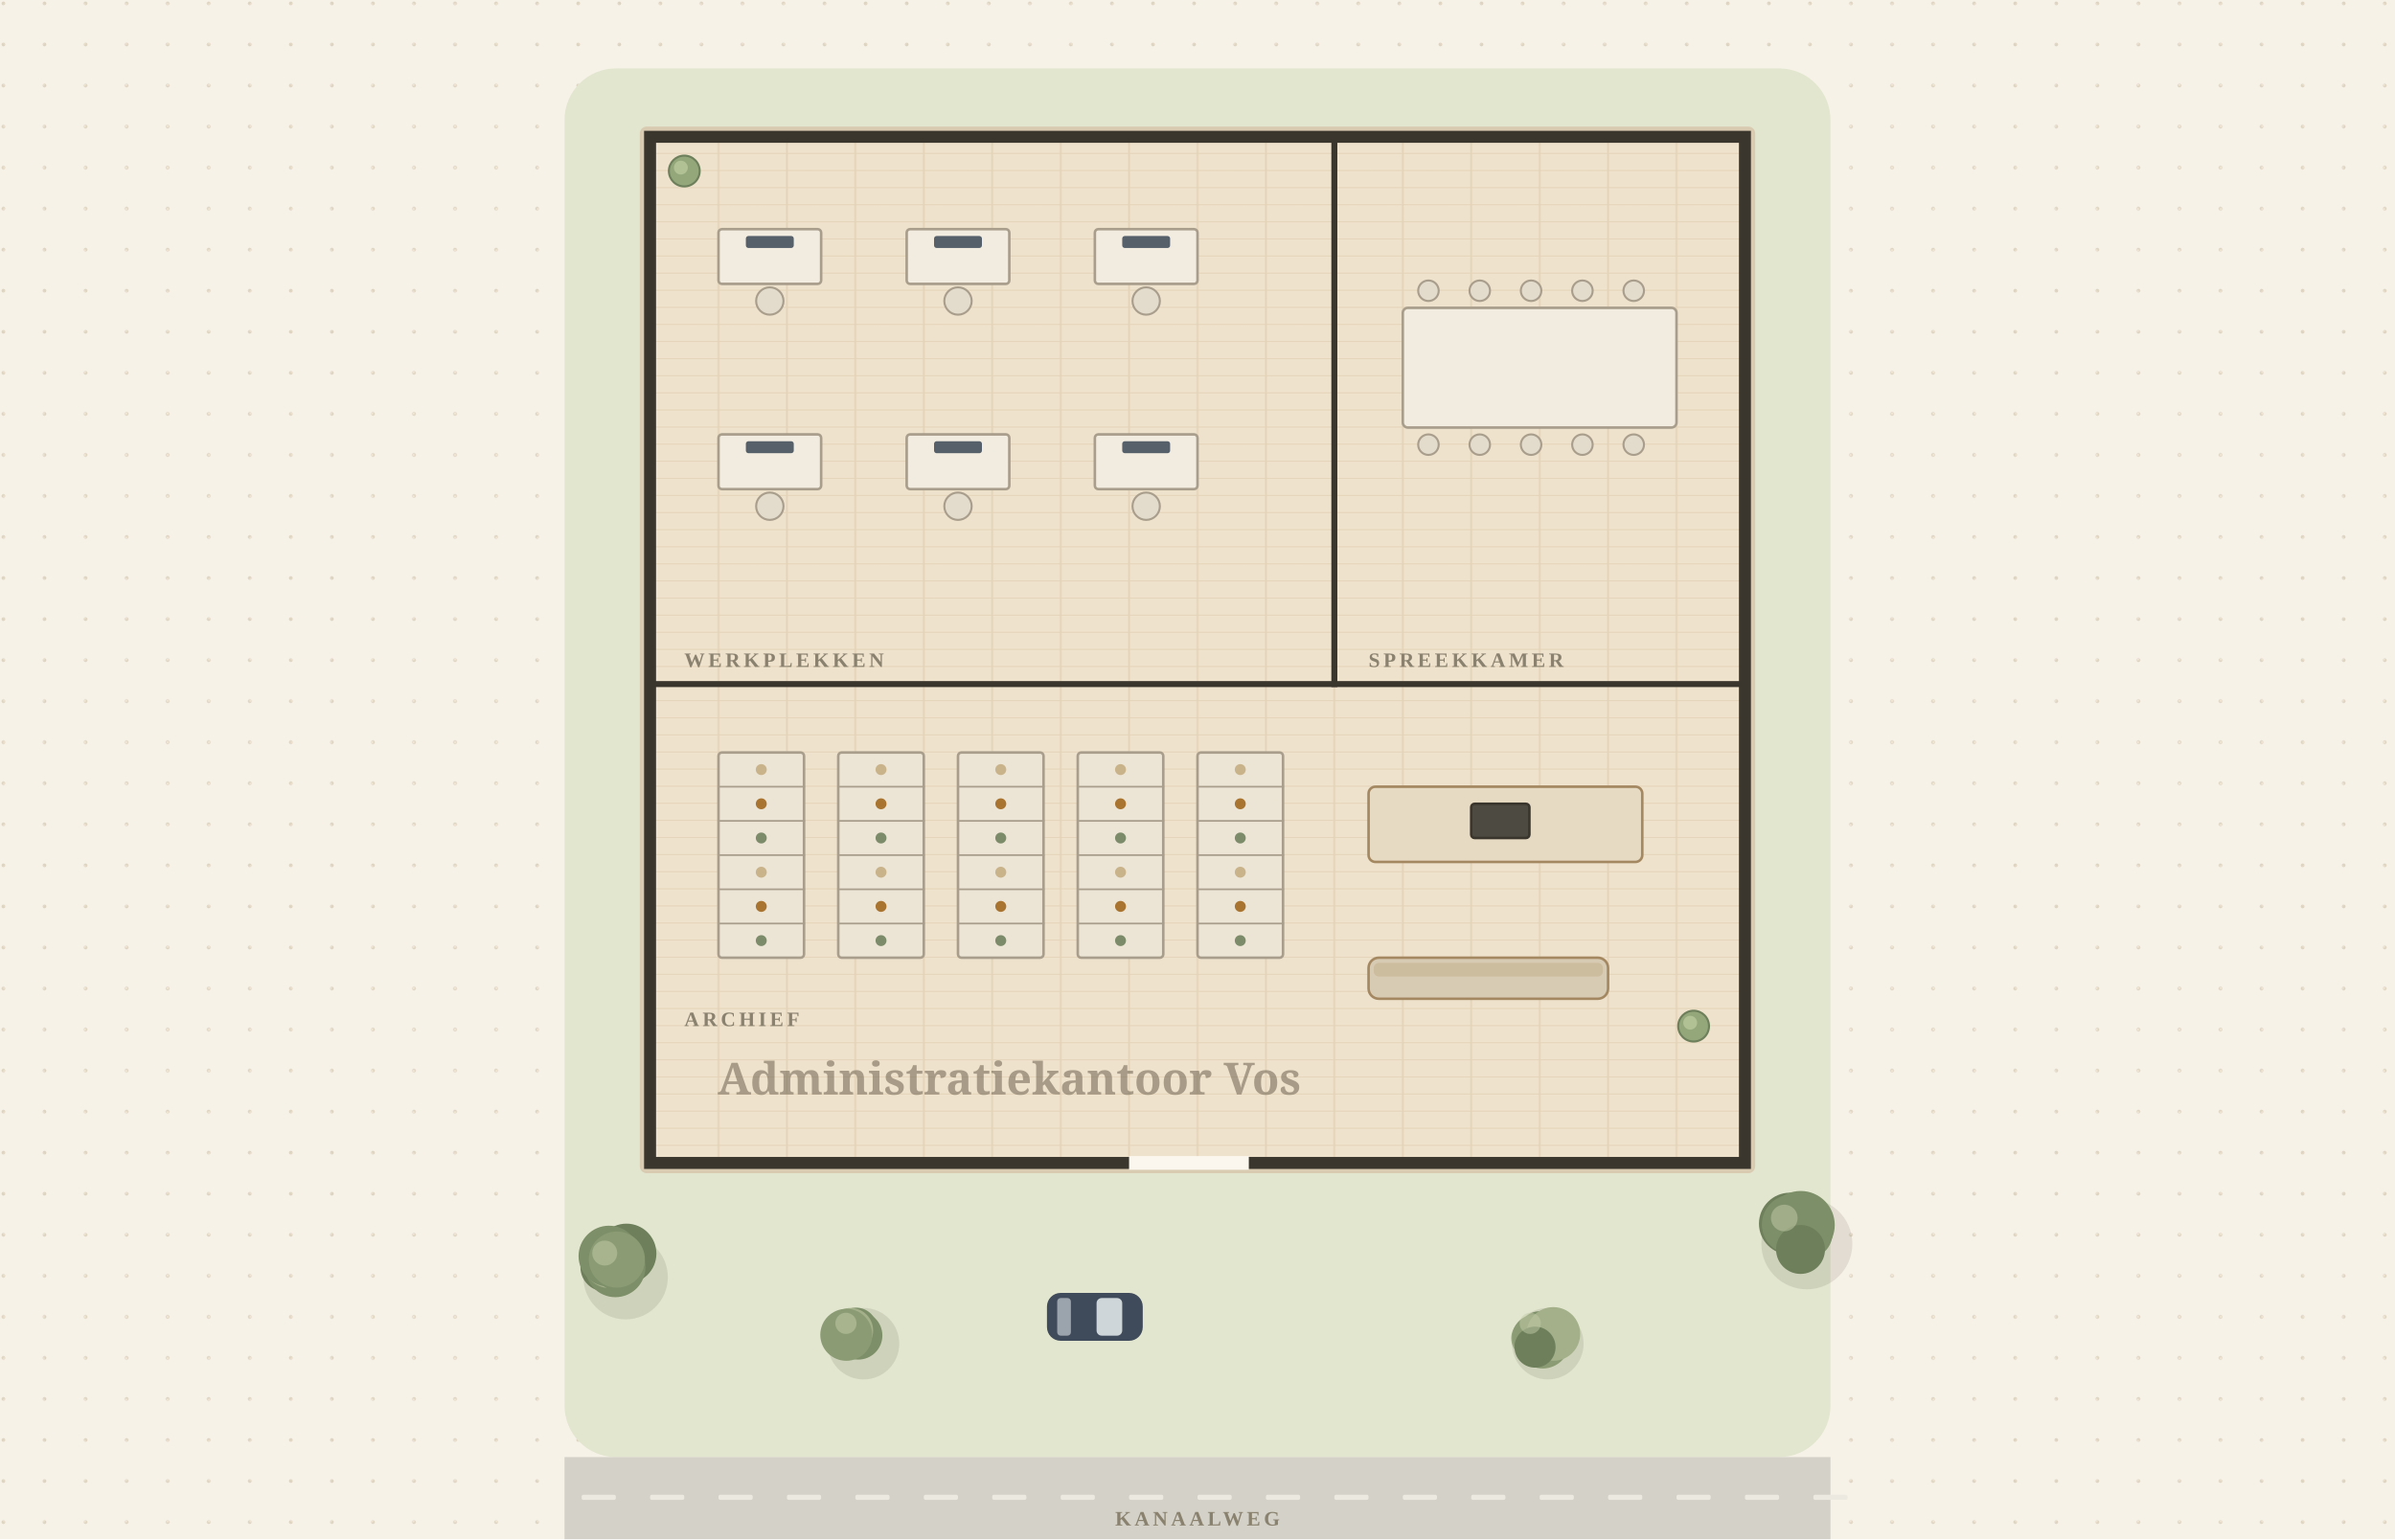
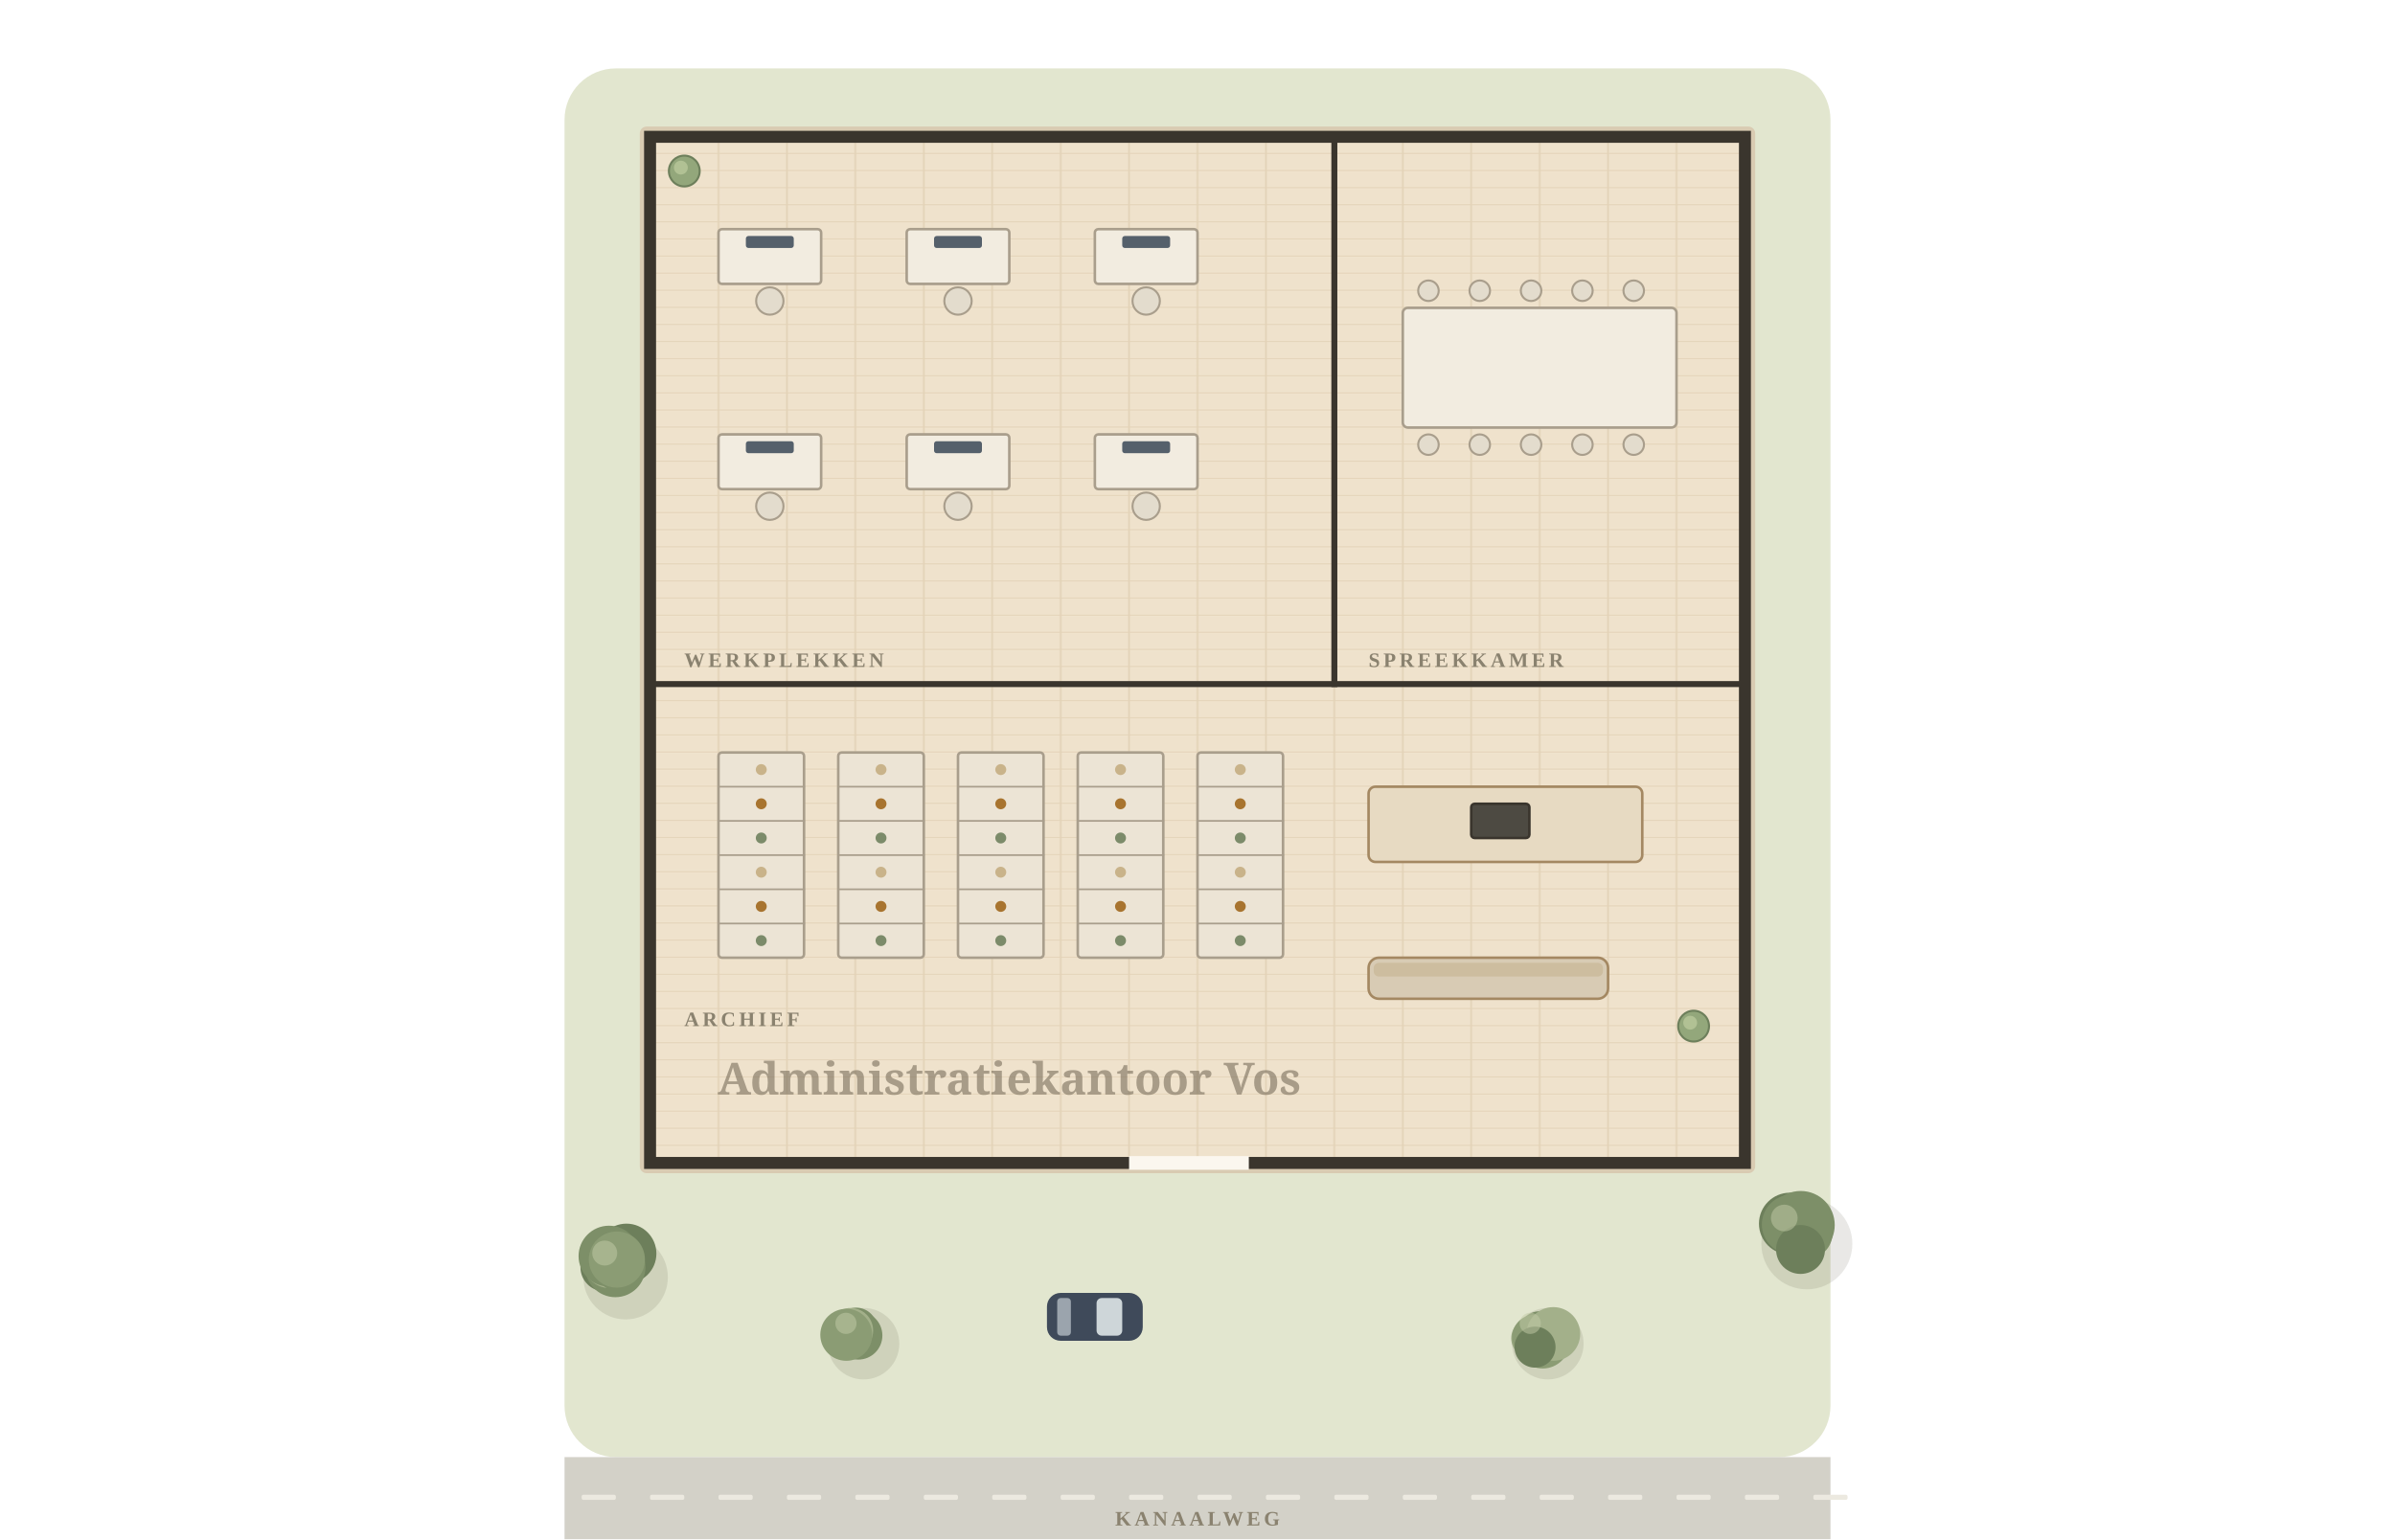
<svg xmlns="http://www.w3.org/2000/svg" viewBox="0 0 1400 900" font-family="Source Sans 3, Arial, sans-serif">
  <defs>
    <pattern id="dots" width="24" height="24" patternUnits="userSpaceOnUse">
      <circle cx="2" cy="2" r="1.1" fill="#ddd3c1" />
    </pattern>
    <pattern id="vloer" width="12" height="12" patternUnits="userSpaceOnUse">
      <rect width="12" height="12" fill="#fbf7ef" />
      <path d="M0 12H12" stroke="#f0e9dc" />
    </pattern>
    <pattern id="hout" width="40" height="10" patternUnits="userSpaceOnUse">
      <rect width="40" height="10" fill="#efe2cc" />
      <path d="M0 10H40M20 0V10" stroke="#e3d3b8" />
    </pattern>
    <pattern id="tegel" width="14" height="14" patternUnits="userSpaceOnUse">
      <rect width="14" height="14" fill="#e8dfd0" />
      <path d="M0 0H14V14" fill="none" stroke="#d8ccb8" />
    </pattern>
    <pattern id="beton" width="40" height="40" patternUnits="userSpaceOnUse">
      <rect width="40" height="40" fill="#e3e0d8" />
      <path d="M0 0H40V40" fill="none" stroke="#d3cfc4" />
    </pattern>
    <pattern id="grind" width="10" height="10" patternUnits="userSpaceOnUse">
      <rect width="10" height="10" fill="#e6dccb" />
      <circle cx="3" cy="3" r="1" fill="#d4c7b0" />
      <circle cx="8" cy="7" r=".9" fill="#d9cdb8" />
    </pattern>
    <pattern id="pannen" width="16" height="12" patternUnits="userSpaceOnUse">
      <rect width="16" height="12" fill="#b9694a" />
      <path d="M0 12a8 6 0 0 1 16 0" fill="#c87a58" />
      <path d="M0 12H16" stroke="#9d5639" stroke-width="1" />
    </pattern>
    <pattern id="gras" width="20" height="20" patternUnits="userSpaceOnUse">
      <rect width="20" height="20" fill="#cdd8ad" />
      <path d="M0 20L20 0" stroke="#c3cfa2" stroke-width="2" />
    </pattern>
    <pattern id="arcering" width="8" height="8" patternUnits="userSpaceOnUse" patternTransform="rotate(45)">
      <rect width="8" height="8" fill="#efe6d6" />
      <path d="M0 0V8" stroke="#d9c7a6" stroke-width="2" />
    </pattern>
    <pattern id="vers" width="10" height="10" patternUnits="userSpaceOnUse" patternTransform="rotate(45)">
      <rect width="10" height="10" fill="#f1ead9" />
      <path d="M0 0V10" stroke="#e2cfa6" stroke-width="3" />
    </pattern>
  </defs>
-   <rect width="1400" height="900" fill="#f7f2e8" />
-   <rect width="1400" height="900" fill="url(#dots)" />
  <rect x="330" y="40" width="740" height="812" rx="30" fill="#e2e6cf" />
  <rect x="330" y="852" width="740" height="48" rx="0" fill="#d3d1c8" />
  <rect x="340" y="874" width="20" height="3" rx="1" fill="#ece9e0" />
  <rect x="380" y="874" width="20" height="3" rx="1" fill="#ece9e0" />
  <rect x="420" y="874" width="20" height="3" rx="1" fill="#ece9e0" />
  <rect x="460" y="874" width="20" height="3" rx="1" fill="#ece9e0" />
  <rect x="500" y="874" width="20" height="3" rx="1" fill="#ece9e0" />
  <rect x="540" y="874" width="20" height="3" rx="1" fill="#ece9e0" />
  <rect x="580" y="874" width="20" height="3" rx="1" fill="#ece9e0" />
  <rect x="620" y="874" width="20" height="3" rx="1" fill="#ece9e0" />
  <rect x="660" y="874" width="20" height="3" rx="1" fill="#ece9e0" />
  <rect x="700" y="874" width="20" height="3" rx="1" fill="#ece9e0" />
  <rect x="740" y="874" width="20" height="3" rx="1" fill="#ece9e0" />
  <rect x="780" y="874" width="20" height="3" rx="1" fill="#ece9e0" />
  <rect x="820" y="874" width="20" height="3" rx="1" fill="#ece9e0" />
  <rect x="860" y="874" width="20" height="3" rx="1" fill="#ece9e0" />
  <rect x="900" y="874" width="20" height="3" rx="1" fill="#ece9e0" />
  <rect x="940" y="874" width="20" height="3" rx="1" fill="#ece9e0" />
  <rect x="980" y="874" width="20" height="3" rx="1" fill="#ece9e0" />
  <rect x="1020" y="874" width="20" height="3" rx="1" fill="#ece9e0" />
  <rect x="1060" y="874" width="20" height="3" rx="1" fill="#ece9e0" />
  <text x="700" y="892" font-size="12" fill="#8a826f" text-anchor="middle" font-weight="600" letter-spacing="2">KANAALWEG</text>
  <rect x="374" y="74" width="652" height="612" rx="4" fill="#d9cbb2" />
  <rect x="380" y="80" width="640" height="600" rx="0" fill="url(#hout)" />
  <rect x="380" y="80" width="640" height="600" fill="none" stroke="#3a352d" stroke-width="7" />
  <rect x="660" y="676" width="70" height="8" rx="0" fill="#fbf7ef" />
  <path d="M780 80L780 400" stroke="#3a352d" stroke-width="3.5" stroke-linecap="square" />
  <path d="M380 400L1020 400" stroke="#3a352d" stroke-width="3.5" stroke-linecap="square" />
  <g transform="translate(450 150) rotate(0)">
    <rect x="-30" y="-16" width="60" height="32" rx="2" fill="#f2ece0" stroke="#a99e8c" stroke-width="1.5" />
    <rect x="-14" y="-12" width="28" height="7" rx="1.5" fill="#55606b" />
    <circle cx="0" cy="26" r="8" fill="#e3dccd" stroke="#a99e8c" stroke-width="1.2" />
  </g>
  <g transform="translate(560 150) rotate(0)">
    <rect x="-30" y="-16" width="60" height="32" rx="2" fill="#f2ece0" stroke="#a99e8c" stroke-width="1.5" />
    <rect x="-14" y="-12" width="28" height="7" rx="1.5" fill="#55606b" />
    <circle cx="0" cy="26" r="8" fill="#e3dccd" stroke="#a99e8c" stroke-width="1.2" />
  </g>
  <g transform="translate(670 150) rotate(0)">
    <rect x="-30" y="-16" width="60" height="32" rx="2" fill="#f2ece0" stroke="#a99e8c" stroke-width="1.5" />
    <rect x="-14" y="-12" width="28" height="7" rx="1.5" fill="#55606b" />
    <circle cx="0" cy="26" r="8" fill="#e3dccd" stroke="#a99e8c" stroke-width="1.2" />
  </g>
  <g transform="translate(450 270) rotate(0)">
    <rect x="-30" y="-16" width="60" height="32" rx="2" fill="#f2ece0" stroke="#a99e8c" stroke-width="1.5" />
    <rect x="-14" y="-12" width="28" height="7" rx="1.5" fill="#55606b" />
    <circle cx="0" cy="26" r="8" fill="#e3dccd" stroke="#a99e8c" stroke-width="1.2" />
  </g>
  <g transform="translate(560 270) rotate(0)">
    <rect x="-30" y="-16" width="60" height="32" rx="2" fill="#f2ece0" stroke="#a99e8c" stroke-width="1.5" />
    <rect x="-14" y="-12" width="28" height="7" rx="1.5" fill="#55606b" />
    <circle cx="0" cy="26" r="8" fill="#e3dccd" stroke="#a99e8c" stroke-width="1.2" />
  </g>
  <g transform="translate(670 270) rotate(0)">
    <rect x="-30" y="-16" width="60" height="32" rx="2" fill="#f2ece0" stroke="#a99e8c" stroke-width="1.5" />
    <rect x="-14" y="-12" width="28" height="7" rx="1.5" fill="#55606b" />
    <circle cx="0" cy="26" r="8" fill="#e3dccd" stroke="#a99e8c" stroke-width="1.2" />
  </g>
  <text x="400" y="390" font-size="12" fill="#8a826f" text-anchor="start" font-weight="600" letter-spacing="2">WERKPLEKKEN</text>
  <rect x="820" y="180" width="160" height="70" rx="3" fill="#f2ece0" stroke="#a99e8c" stroke-width="1.5" />
  <circle cx="835" cy="170" r="6" fill="#e3dccd" stroke="#a99e8c" stroke-width="1.2" />
  <circle cx="835" cy="260" r="6" fill="#e3dccd" stroke="#a99e8c" stroke-width="1.2" />
  <circle cx="865" cy="170" r="6" fill="#e3dccd" stroke="#a99e8c" stroke-width="1.2" />
  <circle cx="865" cy="260" r="6" fill="#e3dccd" stroke="#a99e8c" stroke-width="1.2" />
  <circle cx="895" cy="170" r="6" fill="#e3dccd" stroke="#a99e8c" stroke-width="1.2" />
  <circle cx="895" cy="260" r="6" fill="#e3dccd" stroke="#a99e8c" stroke-width="1.2" />
  <circle cx="925" cy="170" r="6" fill="#e3dccd" stroke="#a99e8c" stroke-width="1.2" />
  <circle cx="925" cy="260" r="6" fill="#e3dccd" stroke="#a99e8c" stroke-width="1.2" />
  <circle cx="955" cy="170" r="6" fill="#e3dccd" stroke="#a99e8c" stroke-width="1.2" />
  <circle cx="955" cy="260" r="6" fill="#e3dccd" stroke="#a99e8c" stroke-width="1.2" />
  <text x="800" y="390" font-size="12" fill="#8a826f" text-anchor="start" font-weight="600" letter-spacing="2">SPREEKKAMER</text>
  <rect x="420" y="440" width="50" height="120" rx="2" fill="#ece4d5" stroke="#a99e8c" stroke-width="1.5" />
  <path d="M420 460.0L470 460.0" stroke="#a99e8c" stroke-width="1" stroke-linecap="square" />
  <path d="M420 480.0L470 480.0" stroke="#a99e8c" stroke-width="1" stroke-linecap="square" />
  <path d="M420 500.0L470 500.0" stroke="#a99e8c" stroke-width="1" stroke-linecap="square" />
  <path d="M420 520.0L470 520.0" stroke="#a99e8c" stroke-width="1" stroke-linecap="square" />
  <path d="M420 540.0L470 540.0" stroke="#a99e8c" stroke-width="1" stroke-linecap="square" />
  <circle cx="445" cy="450" r="3.2" fill="#c9b38a" stroke="none" stroke-width="0" />
  <circle cx="445" cy="470" r="3.2" fill="#a8742f" stroke="none" stroke-width="0" />
  <circle cx="445" cy="490" r="3.2" fill="#7c8b6a" stroke="none" stroke-width="0" />
  <circle cx="445" cy="510" r="3.2" fill="#c9b38a" stroke="none" stroke-width="0" />
  <circle cx="445" cy="530" r="3.2" fill="#a8742f" stroke="none" stroke-width="0" />
  <circle cx="445" cy="550" r="3.2" fill="#7c8b6a" stroke="none" stroke-width="0" />
  <rect x="490" y="440" width="50" height="120" rx="2" fill="#ece4d5" stroke="#a99e8c" stroke-width="1.5" />
  <path d="M490 460.0L540 460.0" stroke="#a99e8c" stroke-width="1" stroke-linecap="square" />
  <path d="M490 480.0L540 480.0" stroke="#a99e8c" stroke-width="1" stroke-linecap="square" />
  <path d="M490 500.0L540 500.0" stroke="#a99e8c" stroke-width="1" stroke-linecap="square" />
  <path d="M490 520.0L540 520.0" stroke="#a99e8c" stroke-width="1" stroke-linecap="square" />
  <path d="M490 540.0L540 540.0" stroke="#a99e8c" stroke-width="1" stroke-linecap="square" />
  <circle cx="515" cy="450" r="3.2" fill="#c9b38a" stroke="none" stroke-width="0" />
  <circle cx="515" cy="470" r="3.2" fill="#a8742f" stroke="none" stroke-width="0" />
  <circle cx="515" cy="490" r="3.2" fill="#7c8b6a" stroke="none" stroke-width="0" />
  <circle cx="515" cy="510" r="3.2" fill="#c9b38a" stroke="none" stroke-width="0" />
  <circle cx="515" cy="530" r="3.2" fill="#a8742f" stroke="none" stroke-width="0" />
  <circle cx="515" cy="550" r="3.2" fill="#7c8b6a" stroke="none" stroke-width="0" />
  <rect x="560" y="440" width="50" height="120" rx="2" fill="#ece4d5" stroke="#a99e8c" stroke-width="1.5" />
  <path d="M560 460.0L610 460.0" stroke="#a99e8c" stroke-width="1" stroke-linecap="square" />
  <path d="M560 480.0L610 480.0" stroke="#a99e8c" stroke-width="1" stroke-linecap="square" />
  <path d="M560 500.0L610 500.0" stroke="#a99e8c" stroke-width="1" stroke-linecap="square" />
  <path d="M560 520.0L610 520.0" stroke="#a99e8c" stroke-width="1" stroke-linecap="square" />
  <path d="M560 540.0L610 540.0" stroke="#a99e8c" stroke-width="1" stroke-linecap="square" />
  <circle cx="585" cy="450" r="3.2" fill="#c9b38a" stroke="none" stroke-width="0" />
  <circle cx="585" cy="470" r="3.2" fill="#a8742f" stroke="none" stroke-width="0" />
  <circle cx="585" cy="490" r="3.2" fill="#7c8b6a" stroke="none" stroke-width="0" />
  <circle cx="585" cy="510" r="3.2" fill="#c9b38a" stroke="none" stroke-width="0" />
  <circle cx="585" cy="530" r="3.2" fill="#a8742f" stroke="none" stroke-width="0" />
  <circle cx="585" cy="550" r="3.2" fill="#7c8b6a" stroke="none" stroke-width="0" />
  <rect x="630" y="440" width="50" height="120" rx="2" fill="#ece4d5" stroke="#a99e8c" stroke-width="1.5" />
  <path d="M630 460.0L680 460.0" stroke="#a99e8c" stroke-width="1" stroke-linecap="square" />
  <path d="M630 480.0L680 480.0" stroke="#a99e8c" stroke-width="1" stroke-linecap="square" />
  <path d="M630 500.0L680 500.0" stroke="#a99e8c" stroke-width="1" stroke-linecap="square" />
  <path d="M630 520.0L680 520.0" stroke="#a99e8c" stroke-width="1" stroke-linecap="square" />
  <path d="M630 540.0L680 540.0" stroke="#a99e8c" stroke-width="1" stroke-linecap="square" />
  <circle cx="655" cy="450" r="3.2" fill="#c9b38a" stroke="none" stroke-width="0" />
  <circle cx="655" cy="470" r="3.2" fill="#a8742f" stroke="none" stroke-width="0" />
  <circle cx="655" cy="490" r="3.2" fill="#7c8b6a" stroke="none" stroke-width="0" />
  <circle cx="655" cy="510" r="3.2" fill="#c9b38a" stroke="none" stroke-width="0" />
  <circle cx="655" cy="530" r="3.2" fill="#a8742f" stroke="none" stroke-width="0" />
  <circle cx="655" cy="550" r="3.2" fill="#7c8b6a" stroke="none" stroke-width="0" />
  <rect x="700" y="440" width="50" height="120" rx="2" fill="#ece4d5" stroke="#a99e8c" stroke-width="1.5" />
  <path d="M700 460.0L750 460.0" stroke="#a99e8c" stroke-width="1" stroke-linecap="square" />
  <path d="M700 480.0L750 480.0" stroke="#a99e8c" stroke-width="1" stroke-linecap="square" />
  <path d="M700 500.0L750 500.0" stroke="#a99e8c" stroke-width="1" stroke-linecap="square" />
  <path d="M700 520.0L750 520.0" stroke="#a99e8c" stroke-width="1" stroke-linecap="square" />
  <path d="M700 540.0L750 540.0" stroke="#a99e8c" stroke-width="1" stroke-linecap="square" />
  <circle cx="725" cy="450" r="3.2" fill="#c9b38a" stroke="none" stroke-width="0" />
  <circle cx="725" cy="470" r="3.2" fill="#a8742f" stroke="none" stroke-width="0" />
  <circle cx="725" cy="490" r="3.2" fill="#7c8b6a" stroke="none" stroke-width="0" />
  <circle cx="725" cy="510" r="3.2" fill="#c9b38a" stroke="none" stroke-width="0" />
  <circle cx="725" cy="530" r="3.2" fill="#a8742f" stroke="none" stroke-width="0" />
  <circle cx="725" cy="550" r="3.2" fill="#7c8b6a" stroke="none" stroke-width="0" />
  <text x="400" y="600" font-size="12" fill="#8a826f" text-anchor="start" font-weight="600" letter-spacing="2">ARCHIEF</text>
  <rect x="800" y="460" width="160" height="44" rx="4" fill="#e7dac2" stroke="#a48862" stroke-width="1.5" />
  <rect x="860" y="470" width="34" height="20" rx="2" fill="#4d4a42" stroke="#3a352d" stroke-width="1.5" />
  <rect x="800" y="560" width="140" height="24" rx="6" fill="#d8cbb4" stroke="#a48862" stroke-width="1.5" />
  <rect x="803" y="563" width="134" height="8" rx="3" fill="#cdbd9f" stroke="none" stroke-width="0" />
  <circle cx="990" cy="600" r="9" fill="#93a77b" stroke="#6d7f5b" stroke-width="1.2" />
  <circle cx="988" cy="598" r="4.05" fill="#b1c194" stroke="none" stroke-width="0" />
  <circle cx="400" cy="100" r="9" fill="#93a77b" stroke="#6d7f5b" stroke-width="1.2" />
  <circle cx="398" cy="98" r="4.05" fill="#b1c194" stroke="none" stroke-width="0" />
  <text x="590" y="640" text-anchor="middle" font-family="Cormorant Garamond, Georgia, serif" font-size="26" font-weight="600" fill="#6d6250" opacity=".55">Administratiekantoor Vos</text>
  <circle cx="365.7" cy="746.8" r="24.7" fill="#33301f" opacity=".11" />
  <circle cx="366.2" cy="733.0" r="17.5" fill="#6d7f5b" />
  <circle cx="353.6" cy="739.7" r="14.1" fill="#a3b08a" />
  <circle cx="353.4" cy="741.0" r="14.1" fill="#6d7f5b" />
  <circle cx="359.7" cy="740.9" r="17.6" fill="#7d8f68" />
  <circle cx="356.4" cy="737.6" r="15.6" fill="#a3b08a" />
  <circle cx="356.0" cy="734.5" r="17.8" fill="#7d8f68" />
  <circle cx="361.9" cy="740.8" r="14.4" fill="#7d8f68" />
  <circle cx="360.6" cy="736.5" r="16.4" fill="#8b9c74" />
  <circle cx="353.5" cy="732.7" r="7.3" fill="#c3cca8" opacity=".5" />
  <circle cx="1056.2" cy="727.3" r="26.6" fill="#33301f" opacity=".11" />
  <circle cx="1046.3" cy="715.5" r="18.1" fill="#6d7f5b" />
  <circle cx="1047.3" cy="716.0" r="17.4" fill="#7d8f68" />
  <circle cx="1049.0" cy="716.4" r="15.4" fill="#97a780" />
  <circle cx="1056.5" cy="721.2" r="14.7" fill="#7d8f68" />
  <circle cx="1052.6" cy="716.3" r="19.9" fill="#7d8f68" />
  <circle cx="1052.5" cy="730.6" r="14.3" fill="#6d7f5b" />
  <circle cx="1043.0" cy="712.2" r="7.8" fill="#c3cca8" opacity=".5" />
  <circle cx="904.8" cy="785.7" r="20.9" fill="#33301f" opacity=".11" />
  <circle cx="895.4" cy="782.5" r="12.0" fill="#97a780" />
  <circle cx="898.5" cy="782.5" r="11.1" fill="#6d7f5b" />
  <circle cx="900.1" cy="778.9" r="12.2" fill="#7d8f68" />
  <circle cx="904.3" cy="780.3" r="13.4" fill="#a3b08a" />
  <circle cx="901.8" cy="784.4" r="15.8" fill="#8b9c74" />
  <circle cx="896.9" cy="781.7" r="12.9" fill="#8b9c74" />
  <circle cx="908.0" cy="780.0" r="15.7" fill="#a3b08a" />
  <circle cx="897.3" cy="787.7" r="12.0" fill="#6d7f5b" />
  <circle cx="894.5" cy="773.8" r="6.2" fill="#c3cca8" opacity=".5" />
  <circle cx="504.8" cy="785.7" r="20.9" fill="#33301f" opacity=".11" />
  <circle cx="501.3" cy="780.4" r="13.1" fill="#7d8f68" />
  <circle cx="500.4" cy="777.0" r="12.4" fill="#7d8f68" />
  <circle cx="501.7" cy="780.9" r="14.1" fill="#7d8f68" />
  <circle cx="497.2" cy="778.0" r="13.2" fill="#a3b08a" />
  <circle cx="494.7" cy="780.5" r="15.2" fill="#8b9c74" />
  <circle cx="494.5" cy="773.8" r="6.2" fill="#c3cca8" opacity=".5" />
  <g transform="translate(640 770) rotate(90)">
    <rect x="-14.0" y="-28.0" width="28" height="56" rx="8" fill="#3f4a5a" />
    <rect x="-11.0" y="-16.0" width="22" height="15" rx="3" fill="#e7eef0" opacity=".85" />
    <rect x="-11.0" y="14.0" width="22" height="8" rx="2" fill="#e7eef0" opacity=".55" />
  </g>
</svg>
